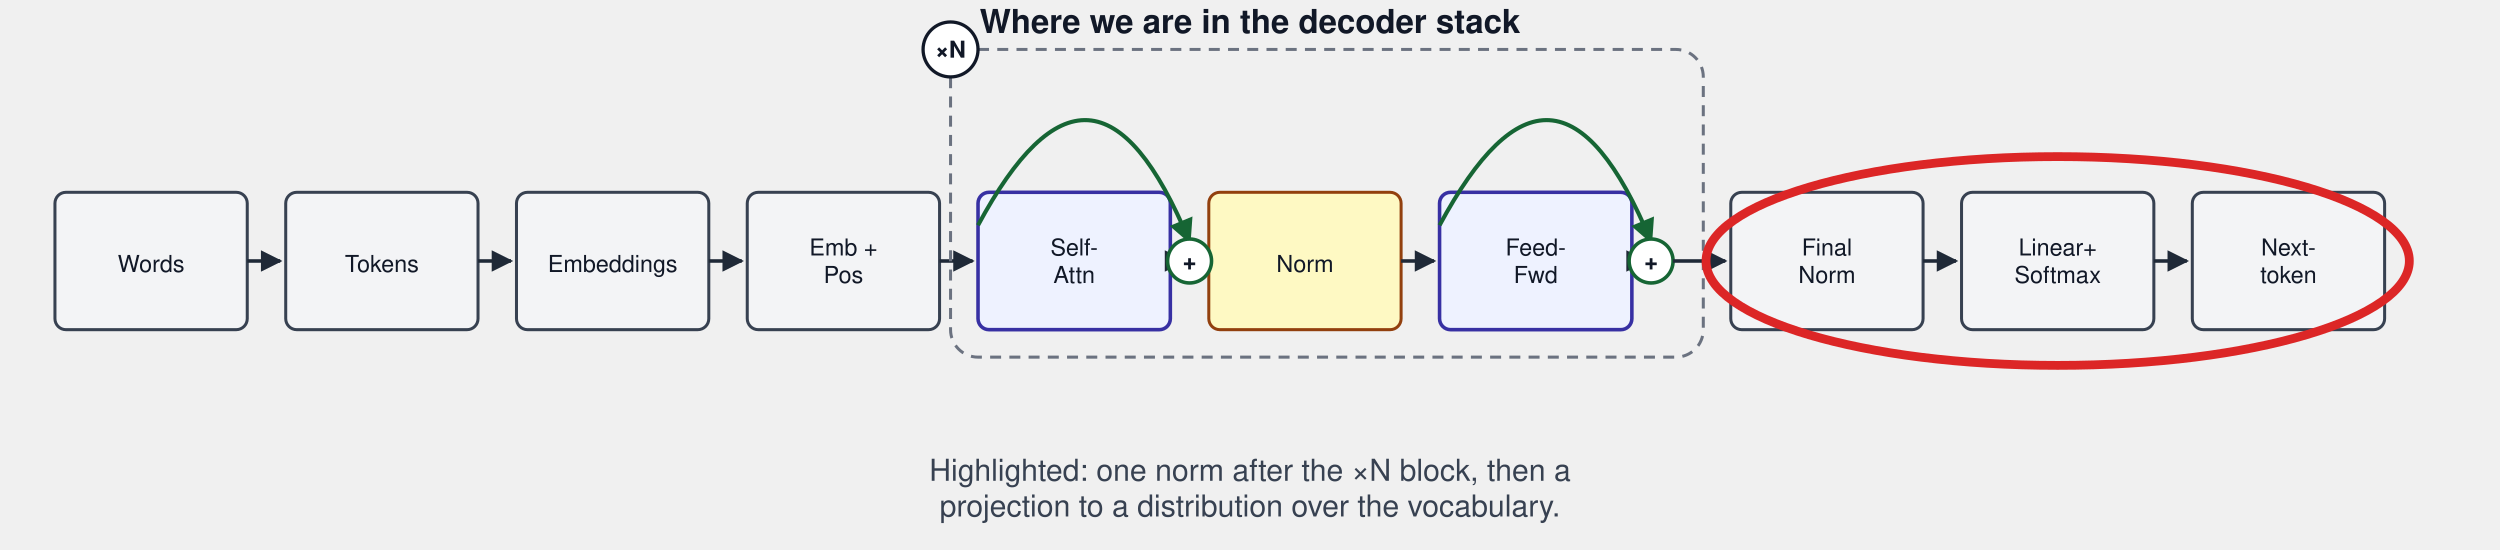
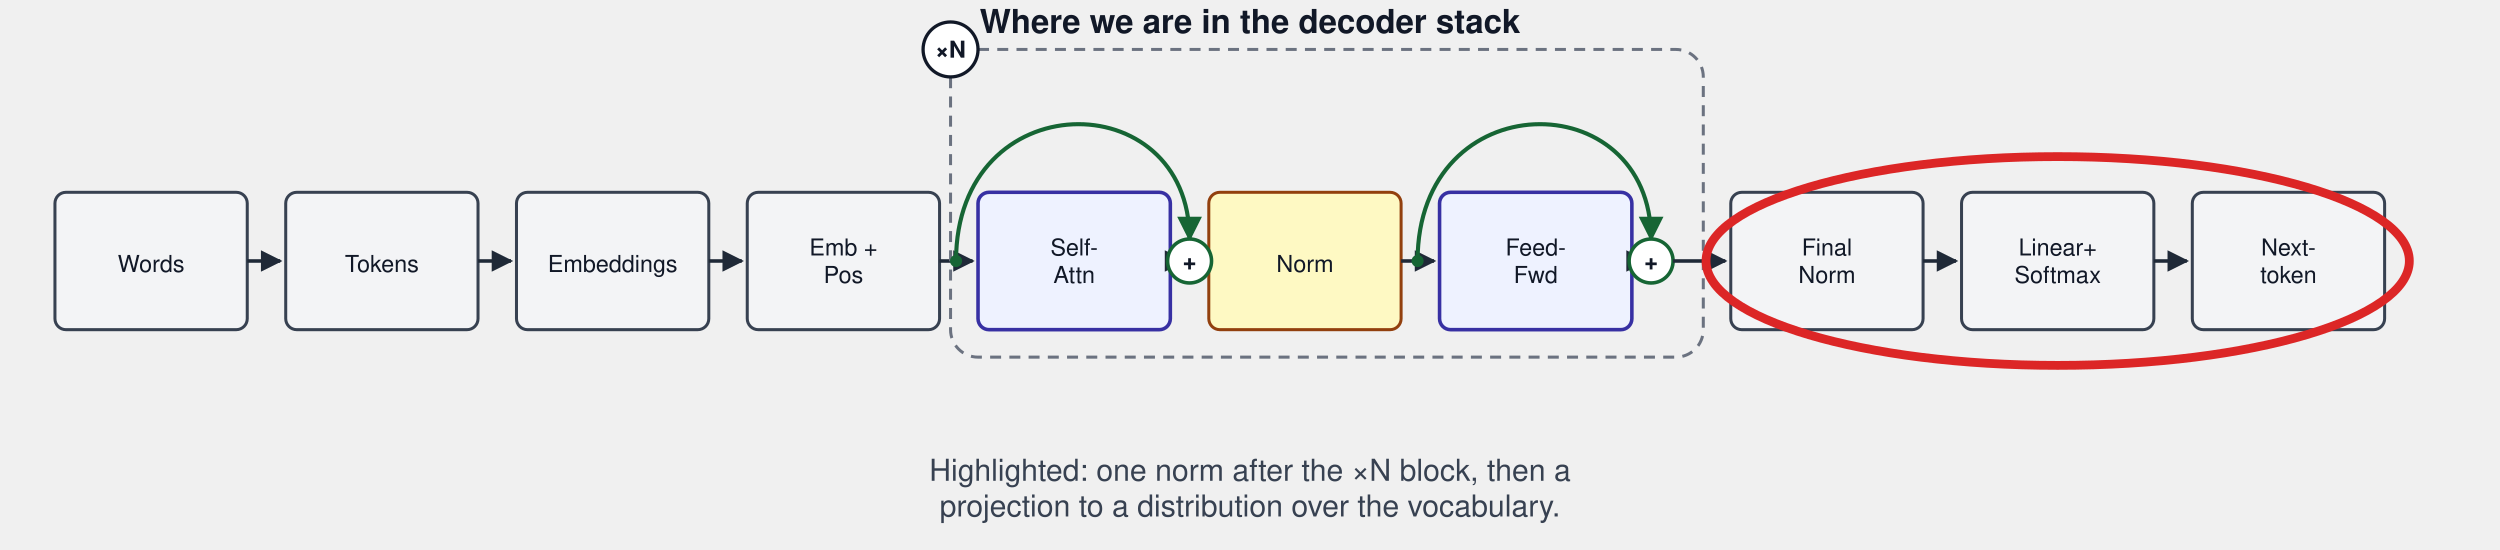
<svg xmlns="http://www.w3.org/2000/svg" viewBox="0 0 910 200" font-family="Helvetica, Arial, sans-serif">
  <defs>
    <marker id="ah-arrow5" viewBox="0 0 10 10" refX="9" refY="5" markerWidth="6" markerHeight="6" orient="auto-start-reverse">
      <path d="M 0 0 L 10 5 L 0 10 z" fill="#1f2937" />
    </marker>
    <marker id="ah-res5" viewBox="0 0 10 10" refX="9" refY="5" markerWidth="6" markerHeight="6" orient="auto-start-reverse">
      <path d="M 0 0 L 10 5 L 0 10 z" fill="#166534" />
    </marker>
  </defs>
  <style>
    .block { fill: #eef2ff; stroke: #3730a3; stroke-width: 1.3; }
    .addnorm { fill: #fef9c3; stroke: #92400e; stroke-width: 1.1; }
    .io { fill: #f3f4f6; stroke: #374151; stroke-width: 1.1; }
    .lbl-t { font-size: 12px; fill: #111827; text-anchor: middle; }
    .lbl-sm { font-size: 8.5px; fill: #111827; text-anchor: middle; }
    .cap { font-size: 11px; fill: #374151; text-anchor: middle; }
    .arr { stroke: #1f2937; stroke-width: 1.3; fill: none; marker-end: url(#ah-arrow5); }
    .res-arr { stroke: #166534; stroke-width: 1.5; fill: none; marker-end: url(#ah-res5); }
    .sum { fill: #ffffff; stroke: #166534; stroke-width: 1.3; }
    .hl { fill: none; stroke: #dc2626; stroke-width: 3.2; }
  </style>
  <text x="455" y="12" class="lbl-t" font-weight="600">Where we are in the decoder stack</text>
  <rect x="20" y="70" width="70" height="50" rx="4" class="io" />
  <text x="55" y="99" class="lbl-sm">Words</text>
  <rect x="104" y="70" width="70" height="50" rx="4" class="io" />
  <text x="139" y="99" class="lbl-sm">Tokens</text>
  <rect x="188" y="70" width="70" height="50" rx="4" class="io" />
  <text x="223" y="99" class="lbl-sm">Embeddings</text>
  <rect x="272" y="70" width="70" height="50" rx="4" class="io" />
  <text x="307" y="93" class="lbl-sm">Emb +</text>
  <text x="307" y="103" class="lbl-sm">Pos</text>
  <rect x="356" y="70" width="70" height="50" rx="4" class="block" />
  <text x="391" y="93" class="lbl-sm">Self-</text>
  <text x="391" y="103" class="lbl-sm">Attn</text>
  <rect x="440" y="70" width="70" height="50" rx="4" class="addnorm" />
  <text x="475" y="99" class="lbl-sm">Norm</text>
  <rect x="524" y="70" width="70" height="50" rx="4" class="block" />
  <text x="559" y="93" class="lbl-sm">Feed-</text>
  <text x="559" y="103" class="lbl-sm">Fwd</text>
  <rect x="630" y="70" width="70" height="50" rx="4" class="io" />
  <text x="665" y="93" class="lbl-sm">Final</text>
  <text x="665" y="103" class="lbl-sm">Norm</text>
  <rect x="714" y="70" width="70" height="50" rx="4" class="io" />
  <text x="749" y="93" class="lbl-sm">Linear+</text>
  <text x="749" y="103" class="lbl-sm">Softmax</text>
  <rect x="798" y="70" width="70" height="50" rx="4" class="io" />
  <text x="833" y="93" class="lbl-sm">Next-</text>
  <text x="833" y="103" class="lbl-sm">token</text>
  <line x1="90" y1="95" x2="102" y2="95" class="arr" />
  <line x1="174" y1="95" x2="186" y2="95" class="arr" />
  <line x1="258" y1="95" x2="270" y2="95" class="arr" />
  <line x1="342" y1="95" x2="354" y2="95" class="arr" />
  <line x1="510" y1="95" x2="522" y2="95" class="arr" />
  <rect x="346" y="18" width="274" height="112" rx="10" fill="none" stroke="#6b7280" stroke-width="1.1" stroke-dasharray="4 3" />
  <circle cx="346" cy="18" r="10" fill="#ffffff" stroke="#111827" stroke-width="1.2" />
  <text x="346" y="21" class="lbl-sm" font-weight="600">×N</text>
-   <path d="M 356 82 C 384 30, 409 30, 433 88" class="res-arr" />
+   <circle cx="348" cy="95" r="2.2" fill="#166534" />
+   <path d="M 348 95 C 348 30, 433 30, 433 87" class="res-arr" />
  <line x1="426" y1="95" x2="431" y2="95" class="arr" />
  <circle cx="433" cy="95" r="8" class="sum" />
  <text x="433" y="98" class="lbl-sm" fill="#166534" font-weight="600">+</text>
-   <path d="M 524 82 C 552 30, 577 30, 601 88" class="res-arr" />
+   <circle cx="516" cy="95" r="2.2" fill="#166534" />
+   <path d="M 516 95 C 516 30, 601 30, 601 87" class="res-arr" />
  <line x1="594" y1="95" x2="599" y2="95" class="arr" />
  <circle cx="601" cy="95" r="8" class="sum" />
  <text x="601" y="98" class="lbl-sm" fill="#166534" font-weight="600">+</text>
  <line x1="609" y1="95" x2="628" y2="95" class="arr" />
  <line x1="700" y1="95" x2="712" y2="95" class="arr" />
  <line x1="784" y1="95" x2="796" y2="95" class="arr" />
  <ellipse cx="749" cy="95" rx="128" ry="38" class="hl" />
  <text x="455" y="175" class="cap">Highlighted: one norm after the ×N block, then a</text>
  <text x="455" y="188" class="cap">projection to a distribution over the vocabulary.</text>
</svg>
